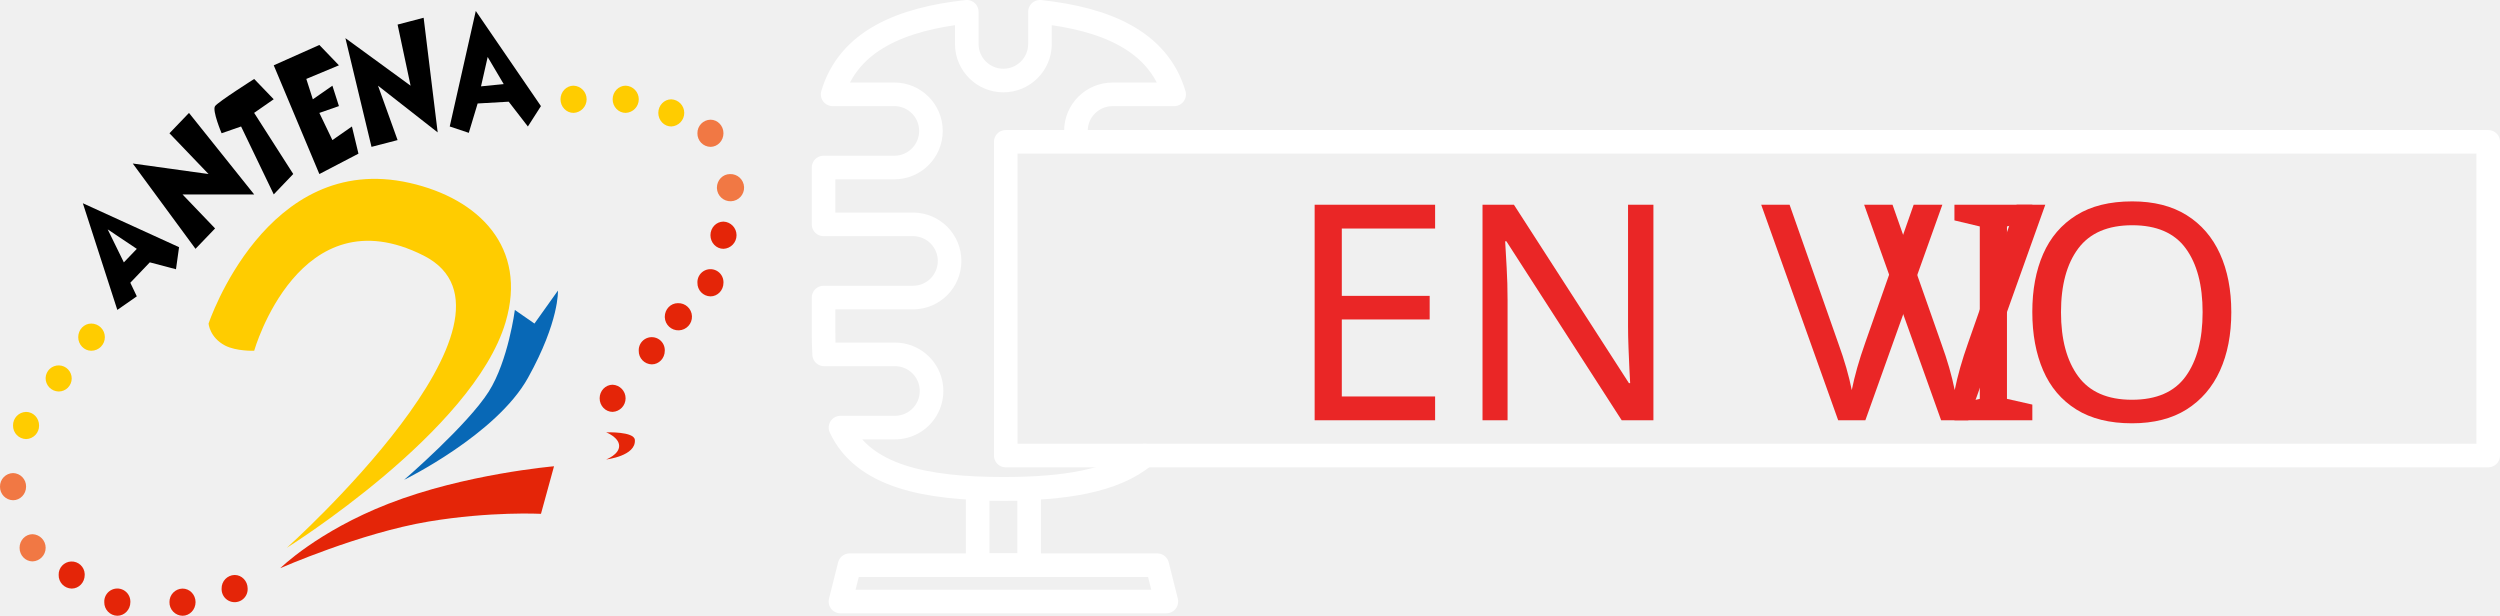
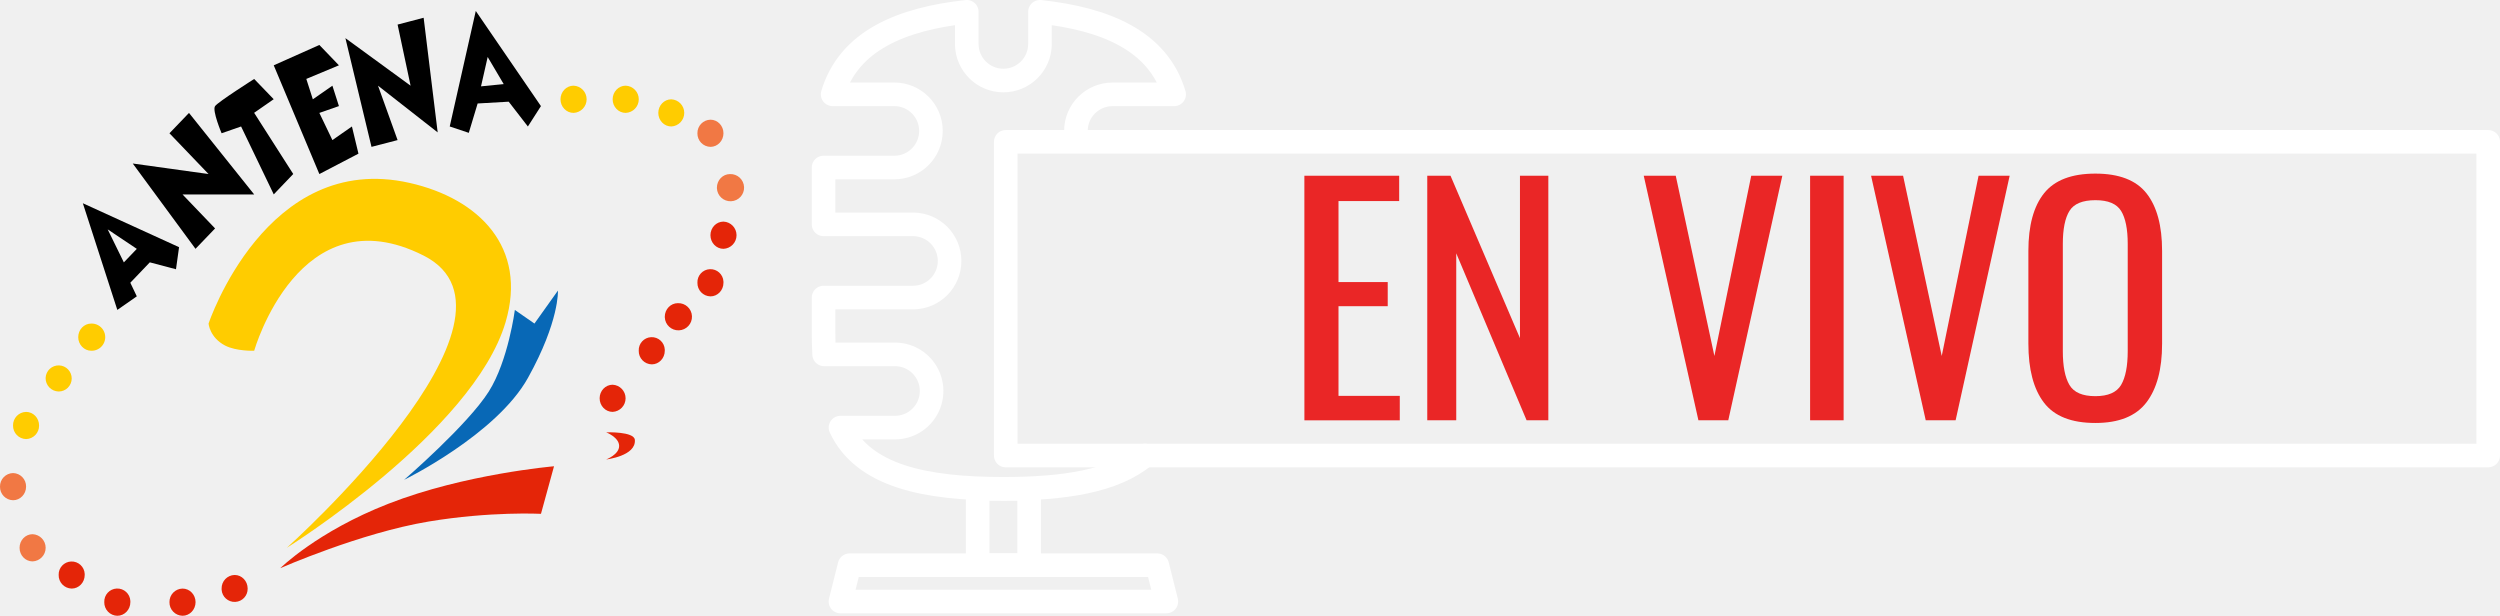
- <svg xmlns="http://www.w3.org/2000/svg" viewBox="0 0 2437.56 600.38">
+ <svg xmlns="http://www.w3.org/2000/svg" viewBox="0 0 2437.57 600.38">
  <defs>
-     <style>.cls-1{font-size:294.39px;fill:#ea2626;font-family:Oswald-Regular, Oswald;}.cls-2{letter-spacing:-0.01em;}.cls-3{fill:none;stroke:#fff;stroke-linecap:round;stroke-linejoin:round;stroke-width:23px;}.cls-4{fill:#fc0;}.cls-5{fill:#0868b6;}.cls-6{fill:#e42508;}.cls-7{fill:#f17844;}</style>
+     <style>.cls-1{isolation:isolate;}.cls-2{fill:#ea2626;}.cls-3{fill:none;stroke:#fff;stroke-linecap:round;stroke-linejoin:round;stroke-width:23px;}.cls-4{fill:#fc0;}.cls-5{fill:#0868b6;}.cls-6{fill:#e42508;}.cls-7{fill:#f17844;}</style>
  </defs>
  <g id="Capa_2" data-name="Capa 2">
    <g id="Capa_1-2" data-name="Capa 1">
-       <text class="cls-1" transform="translate(1253.25 409.79)">EN VI<tspan class="cls-2" x="564.33" y="0">V</tspan>
-         <tspan x="710.35" y="0">O</tspan>
-       </text>
-       <rect class="cls-3" x="980.64" y="138.28" width="1445.43" height="305.87" />
-       <path class="cls-3" d="M1049.05,127.66A35.7,35.7,0,0,1,1084.74,92h60.09C1129.22,39.49,1077.45,18.4,1014,11.5V43.43a35.69,35.69,0,0,1-71.37,0V11.5c-63.41,6.9-115.18,28-130.8,80.46H872a35.69,35.69,0,0,1,0,71.38H803c0,.33,0,.62,0,.95v54.47h87.78a35.69,35.69,0,0,1,0,71.37H803v34.75q0,10.72.56,20.66H872a35.69,35.69,0,1,1,0,71.37h-52.5c22.31,47.58,83.07,59.69,158.88,59.69,58.56,0,108.14-7.23,138-32.44" />
-       <rect class="cls-3" x="953.26" y="476.61" width="50.19" height="74.49" />
-       <polygon class="cls-3" points="819.46 586.5 828.34 551.1 1128.37 551.1 1137.24 586.49 819.46 586.5" />
-     </g>
-     <g id="Capa_3" data-name="Capa 3">
-       <path class="cls-4" d="M279.63,534.12S531.13,309,413.07,249.22C291.72,187.81,247.83,342,247.83,342s-17.4.63-28.39-5.1c-15-7.83-16.09-21.4-16.09-21.4s56.19-168.73,195.94-137.18c67.9,15.29,115.28,63.05,93.63,135.92C461.37,420.69,279.63,534.12,279.63,534.12Z" />
-       <path class="cls-5" d="M394,467.86s89.93-44,120.76-99.4S544,283.34,544,283.34l-22.9,32.13L502,302.21s-6.4,49.36-25.4,79.52C456,414.33,394,467.86,394,467.86Z" />
-       <path class="cls-6" d="M273.27,554s78-34.37,144.68-45.49C478.27,498.44,527.46,501,527.46,501l12.72-46.37s-87,7.41-161.53,36.56C309.36,518.24,273.27,554,273.27,554Z" />
-       <path class="cls-4" d="M76.27,328.74c0-7.33,5.69-13.27,12.68-13.27A13.26,13.26,0,0,1,89,342C82,342,76.27,336,76.27,328.74Z" />
-       <path class="cls-4" d="M44.47,368.46a12.73,12.73,0,1,1,12.72,13.27A13,13,0,0,1,44.47,368.46Z" />
-       <path class="cls-4" d="M12.71,414.88a13,13,0,0,1,12.72-13.27c7,0,12.68,5.94,12.68,13.27a13,13,0,0,1-12.68,13.23A13,13,0,0,1,12.71,414.88Z" />
-       <path class="cls-7" d="M0,474.48a13,13,0,0,1,12.72-13.23,13,13,0,0,1,12.72,13.23c0,7.33-5.73,13.27-12.72,13.27A13,13,0,0,1,0,474.48Z" />
-       <path class="cls-7" d="M19.07,534.12c0-7.33,5.69-13.27,12.68-13.27a13.28,13.28,0,0,1,0,26.54C24.76,547.39,19.07,541.45,19.07,534.12Z" />
-       <path class="cls-6" d="M57.19,560.61a12.71,12.71,0,0,1,25.4-1q0,.5,0,1c0,7.33-5.69,13.27-12.68,13.27A13,13,0,0,1,57.19,560.61Z" />
-       <path class="cls-6" d="M101.67,587.11a12.73,12.73,0,1,1,25.44-1q0,.5,0,1c0,7.33-5.73,13.27-12.72,13.27A13,13,0,0,1,101.67,587.11Z" />
-       <path class="cls-6" d="M165.23,587.11A13,13,0,0,1,178,573.88c7,0,12.68,5.94,12.68,13.23s-5.69,13.27-12.68,13.27A13,13,0,0,1,165.23,587.11Z" />
-       <path class="cls-6" d="M216.07,573.88a13,13,0,0,1,12.72-13.27c7,0,12.68,5.94,12.68,13.27a12.71,12.71,0,1,1-25.4,1Q216.05,574.39,216.07,573.88Z" />
-       <path class="cls-6" d="M584.66,388.34c0-7.29,5.69-13.23,12.68-13.23a13.26,13.26,0,0,1,0,26.49C590.35,401.61,584.66,395.67,584.66,388.34Z" />
-       <path class="cls-6" d="M622.78,342a12.71,12.71,0,1,1,25.4-1q0,.5,0,1c0,7.33-5.69,13.27-12.68,13.27A13,13,0,0,1,622.78,342Z" />
-       <path class="cls-6" d="M648.18,308.86c0-7.33,5.73-13.27,12.72-13.27a13.26,13.26,0,1,1-12.71,13.79Q648.18,309.12,648.18,308.86Z" />
-       <path class="cls-6" d="M680,275.71a12.71,12.71,0,1,1,25.4-1q0,.5,0,1c0,7.33-5.69,13.27-12.68,13.27A13,13,0,0,1,680,275.71Z" />
-       <path class="cls-6" d="M692.7,229.34c0-7.33,5.69-13.27,12.68-13.27a13.28,13.28,0,0,1,0,26.54C698.38,242.61,692.7,236.67,692.7,229.34Z" />
-       <path class="cls-7" d="M699,183c0-7.33,5.73-13.27,12.72-13.27A13.26,13.26,0,1,1,699,183.48Q699,183.22,699,183Z" />
-       <path class="cls-7" d="M680,129.93a13,13,0,0,1,12.72-13.23c7,0,12.68,5.94,12.68,13.23s-5.69,13.27-12.68,13.27A13,13,0,0,1,680,129.93Z" />
-       <path class="cls-4" d="M641.86,110.1c0-7.33,5.69-13.27,12.68-13.27a13.26,13.26,0,0,1,0,26.49C647.55,123.32,641.86,117.38,641.86,110.1Z" />
-       <path class="cls-4" d="M597.34,96.83c0-7.3,5.73-13.3,12.72-13.3a13.28,13.28,0,0,1,0,26.54C603.07,110.1,597.34,104.16,597.34,96.83Z" />
-       <path class="cls-4" d="M546.5,96.83c0-7.3,5.73-13.3,12.72-13.3a13.28,13.28,0,0,1,0,26.54C552.23,110.1,546.5,104.16,546.5,96.83Z" />
-       <path class="cls-6" d="M591,421.53s12.59,4.8,12.68,13.23S591,448,591,448s29.32-3.33,28-19.12C618.31,420.53,591,421.53,591,421.53Z" />
-       <path d="M80.78,198.17l33.61,104,19-13.23-6.32-13.27,19-19.88,25.52,6.74,3-21.52ZM105,223.65l28.39,19-12.64,13.18Z" />
-       <polygon points="129.43 159.42 190.62 242.61 209.71 222.72 177.95 189.58 247.82 189.58 184.27 110.1 165.23 129.94 203.34 169.7 129.43 159.42" />
-       <path d="M209.71,103.44c-3.07,4.17,6.36,26.49,6.36,26.49l19-6.61,31.84,66.21,19-19.88-38.12-59.6,19.08-13.27L247.83,77S212.74,99.27,209.71,103.44Z" />
-       <polygon points="266.9 63.68 311.38 169.7 349.5 149.82 343.14 123.32 324.1 136.59 311.38 110.1 330.46 103.44 324.1 83.56 305.02 96.83 298.66 76.95 330.46 63.68 311.38 43.84 266.9 63.68" />
-       <polygon points="336.78 37.19 362.22 143.2 387.66 136.59 368.58 83.56 426.75 129.09 413.06 17.31 387.66 23.96 400.34 83.56 336.78 37.19" />
-       <path d="M438.5,123.32l18.58,6.21,8.63-28.64L496,99.15l18.7,24.18,12.72-19.88L463.9,10.69Zm37-67.77L491.13,82,469,84.19Z" />
+       <g id="Capa_2-2" data-name="Capa 2">
+         <g id="Capa_1-2-2" data-name="Capa 1-2">
+           <g class="cls-1">
+             <g class="cls-1">
+               <path class="cls-2" d="M1271.8,171.33h92.44v24.73h-59.17V275h48v23.55h-48v87.43h59.76v23.85h-93Z" />
+               <path class="cls-2" d="M1391.62,171.33h22.67L1482,329.72V171.33h27.67V409.79h-21.2L1419.88,247v162.8h-28.26Z" />
+               <path class="cls-2" d="M1602.69,171.33h31.21l37.68,175.75,35.92-175.75h30.32l-52.7,238.46H1656Z" />
+               <path class="cls-2" d="M1764.9,171.33h32.68V409.79H1764.9Z" />
+             </g>
+             <g class="cls-1">
+               <path class="cls-2" d="M1824.35,171.33h31.21l37.68,175.75,35.92-175.75h30.32l-52.7,238.46h-29.14Z" />
+             </g>
+             <g class="cls-1">
+               <path class="cls-2" d="M1992.89,392.57q-15.17-19.87-15.16-57.55V244.64q0-37.09,15.31-56.23t50-19.14q34.73,0,49.9,19.28t15.16,56.08v90.67q0,37.09-15.31,57.11t-49.75,20Q2008.05,412.44,1992.89,392.57Zm75.22-17.22q6.47-10.89,6.48-33V237.87q0-21.78-6.48-32.24t-25-10.45q-18.84,0-25.32,10.45t-6.48,32.24V342.38q0,22.08,6.48,33t25.32,10.89Q2061.63,386.24,2068.11,375.35Z" />
+             </g>
+           </g>
+           <rect class="cls-3" x="980.64" y="138.28" width="1445.43" height="305.87" />
+           <path class="cls-3" d="M1049.05,127.66A35.7,35.7,0,0,1,1084.74,92h60.09c-15.61-52.51-67.38-73.6-130.83-80.5V43.43a35.69,35.69,0,0,1-71.37,0V11.5c-63.41,6.9-115.18,28-130.8,80.46H872a35.69,35.69,0,1,1,0,71.38H803v55.42h87.78a35.69,35.69,0,0,1,0,71.37H803v34.75q0,10.72.56,20.66H872a35.69,35.69,0,1,1,1.19,71.37H819.5c22.31,47.58,83.07,59.69,158.88,59.69,58.56,0,108.14-7.23,138-32.44" />
+           <rect class="cls-3" x="953.26" y="476.61" width="50.19" height="74.49" />
+           <polygon class="cls-3" points="819.46 586.5 828.34 551.1 1128.37 551.1 1137.24 586.49 819.46 586.5" />
+         </g>
+         <g id="Capa_3" data-name="Capa 3">
+           <path class="cls-4" d="M279.63,534.12S531.13,309,413.07,249.22C291.72,187.81,247.83,342,247.83,342s-17.4.63-28.39-5.1c-15-7.83-16.09-21.4-16.09-21.4s56.19-168.73,195.94-137.18c67.9,15.29,115.28,63.05,93.63,135.92C461.37,420.69,279.63,534.12,279.63,534.12Z" />
+           <path class="cls-5" d="M394,467.86s89.93-44,120.76-99.4S544,283.34,544,283.34l-22.9,32.13L502,302.21s-6.4,49.36-25.4,79.52C456,414.33,394,467.86,394,467.86Z" />
+           <path class="cls-6" d="M273.27,554s78-34.37,144.68-45.49C478.27,498.44,527.46,501,527.46,501l12.72-46.37s-87,7.41-161.53,36.56C309.36,518.24,273.27,554,273.27,554Z" />
+           <path class="cls-4" d="M76.27,328.74c0-7.33,5.69-13.27,12.68-13.27A13.27,13.27,0,1,1,89,342C82,342,76.27,336,76.27,328.74Z" />
+           <path class="cls-4" d="M44.47,368.46a12.73,12.73,0,1,1,12.72,13.27A13,13,0,0,1,44.47,368.46Z" />
+           <path class="cls-4" d="M12.71,414.88a13,13,0,0,1,12.72-13.27c7,0,12.68,5.94,12.68,13.27a13,13,0,0,1-12.68,13.23A13,13,0,0,1,12.71,414.88Z" />
+           <path class="cls-7" d="M0,474.48a13,13,0,0,1,12.72-13.23,13,13,0,0,1,12.72,13.23c0,7.33-5.73,13.27-12.72,13.27A13,13,0,0,1,0,474.48Z" />
+           <path class="cls-7" d="M19.07,534.12c0-7.33,5.69-13.27,12.68-13.27a13.28,13.28,0,0,1,0,26.54C24.76,547.39,19.07,541.45,19.07,534.12Z" />
+           <path class="cls-6" d="M57.19,560.61a12.71,12.71,0,0,1,25.4-1v1c0,7.33-5.69,13.27-12.68,13.27A13,13,0,0,1,57.19,560.61Z" />
+           <path class="cls-6" d="M101.67,587.11A12.73,12.73,0,0,1,127.11,586v.13q0,.5,0,1c0,7.33-5.73,13.27-12.72,13.27A13,13,0,0,1,101.67,587.11Z" />
+           <path class="cls-6" d="M165.23,587.11A13,13,0,0,1,178,573.88h0c7,0,12.68,5.94,12.68,13.23S185,600.38,178,600.38a13,13,0,0,1-12.77-13.23Z" />
+           <path class="cls-6" d="M216.07,573.88a13,13,0,0,1,12.72-13.27c7,0,12.68,5.94,12.68,13.27A12.71,12.71,0,0,1,216.08,575v-.13Q216.05,574.39,216.07,573.88Z" />
+           <path class="cls-6" d="M584.66,388.34c0-7.29,5.69-13.23,12.68-13.23a13.26,13.26,0,0,1,0,26.49C590.35,401.61,584.66,395.67,584.66,388.34Z" />
+           <path class="cls-6" d="M622.78,342a12.71,12.71,0,0,1,25.4-1.12V342c0,7.33-5.69,13.27-12.68,13.27A13,13,0,0,1,622.78,342Z" />
+           <path class="cls-6" d="M648.18,308.86c0-7.33,5.73-13.27,12.72-13.27a13.26,13.26,0,1,1-12.71,13.79Q648.18,309.12,648.18,308.86Z" />
+           <path class="cls-6" d="M680,275.71a12.71,12.71,0,1,1,25.4-1.12v.12q0,.5,0,1c0,7.33-5.69,13.27-12.68,13.27A13,13,0,0,1,680,275.71Z" />
+           <path class="cls-6" d="M692.7,229.34c0-7.33,5.69-13.27,12.68-13.27a13.28,13.28,0,0,1,0,26.54C698.38,242.61,692.7,236.67,692.7,229.34Z" />
+           <path class="cls-7" d="M699,183c0-7.33,5.73-13.27,12.72-13.27A13.26,13.26,0,1,1,699,183.51V183Z" />
+           <path class="cls-7" d="M680,129.93a13,13,0,0,1,12.72-13.23c7,0,12.68,5.94,12.68,13.23s-5.69,13.27-12.68,13.27A13,13,0,0,1,680,129.93Z" />
+           <path class="cls-4" d="M641.86,110.1c0-7.33,5.69-13.27,12.68-13.27a13.26,13.26,0,0,1,0,26.49C647.55,123.32,641.86,117.38,641.86,110.1Z" />
+           <path class="cls-4" d="M597.34,96.83c0-7.3,5.73-13.3,12.72-13.3a13.28,13.28,0,0,1,0,26.54C603.07,110.1,597.34,104.16,597.34,96.83Z" />
+           <path class="cls-4" d="M546.5,96.83c0-7.3,5.73-13.3,12.72-13.3a13.28,13.28,0,0,1,0,26.54C552.23,110.1,546.5,104.16,546.5,96.83Z" />
+           <path class="cls-6" d="M591,421.53s12.59,4.8,12.68,13.23S591,448,591,448s29.32-3.33,28-19.12C618.31,420.53,591,421.53,591,421.53Z" />
+           <path d="M80.78,198.17l33.61,104,19-13.23-6.32-13.27,19-19.88,25.52,6.74,3-21.52ZM105,223.65l28.39,19-12.64,13.18Z" />
+           <polygon points="129.43 159.42 190.62 242.61 209.71 222.72 177.95 189.58 247.82 189.58 184.27 110.1 165.23 129.94 203.34 169.7 129.43 159.42" />
+           <path d="M209.71,103.44c-3.07,4.17,6.36,26.49,6.36,26.49l19-6.61,31.84,66.21,19-19.88L247.79,110l19.08-13.27L247.83,77S212.74,99.27,209.71,103.44Z" />
+           <polygon points="266.9 63.68 311.38 169.7 349.5 149.82 343.14 123.32 324.1 136.59 311.38 110.1 330.46 103.44 324.1 83.56 305.02 96.83 298.66 76.95 330.46 63.68 311.38 43.84 266.9 63.68" />
+           <polygon points="336.78 37.19 362.22 143.2 387.66 136.59 368.58 83.56 426.75 129.09 413.06 17.31 387.66 23.96 400.34 83.56 336.78 37.19" />
+           <path d="M438.5,123.32l18.58,6.21,8.63-28.64L496,99.15l18.7,24.18,12.72-19.88L463.9,10.69Zm37-67.77L491.13,82,469,84.19Z" />
+         </g>
+       </g>
    </g>
  </g>
</svg>
